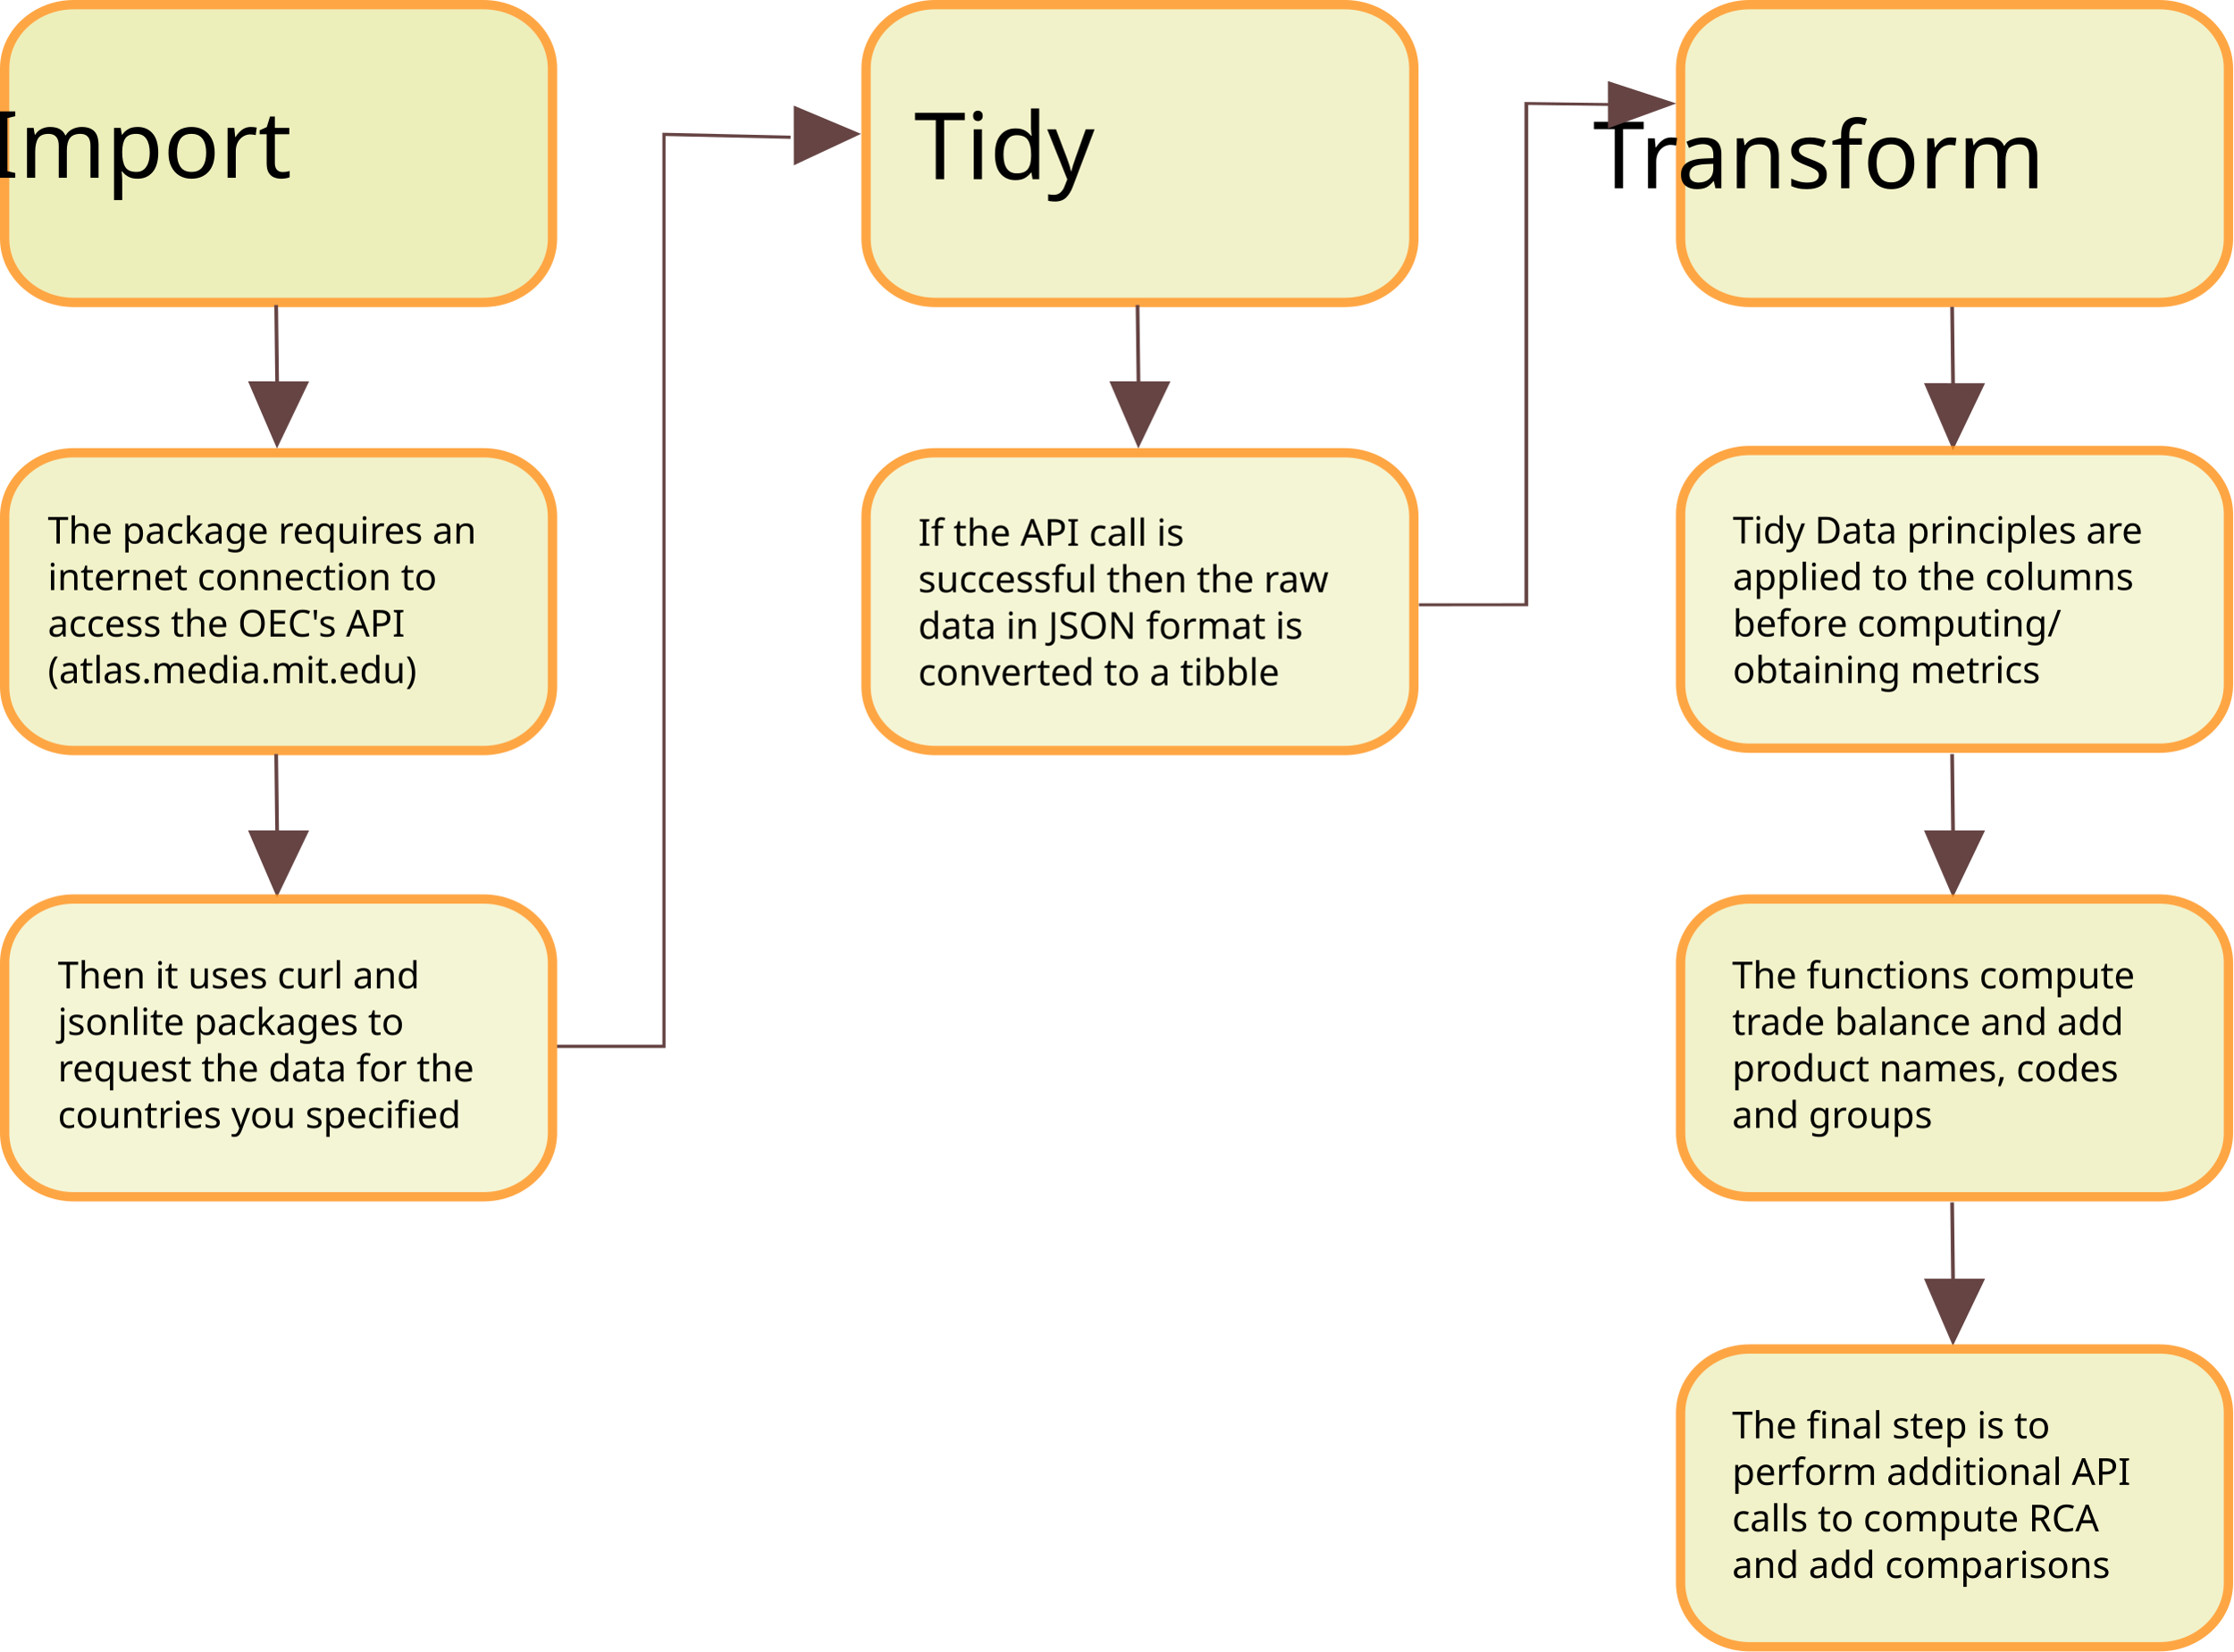
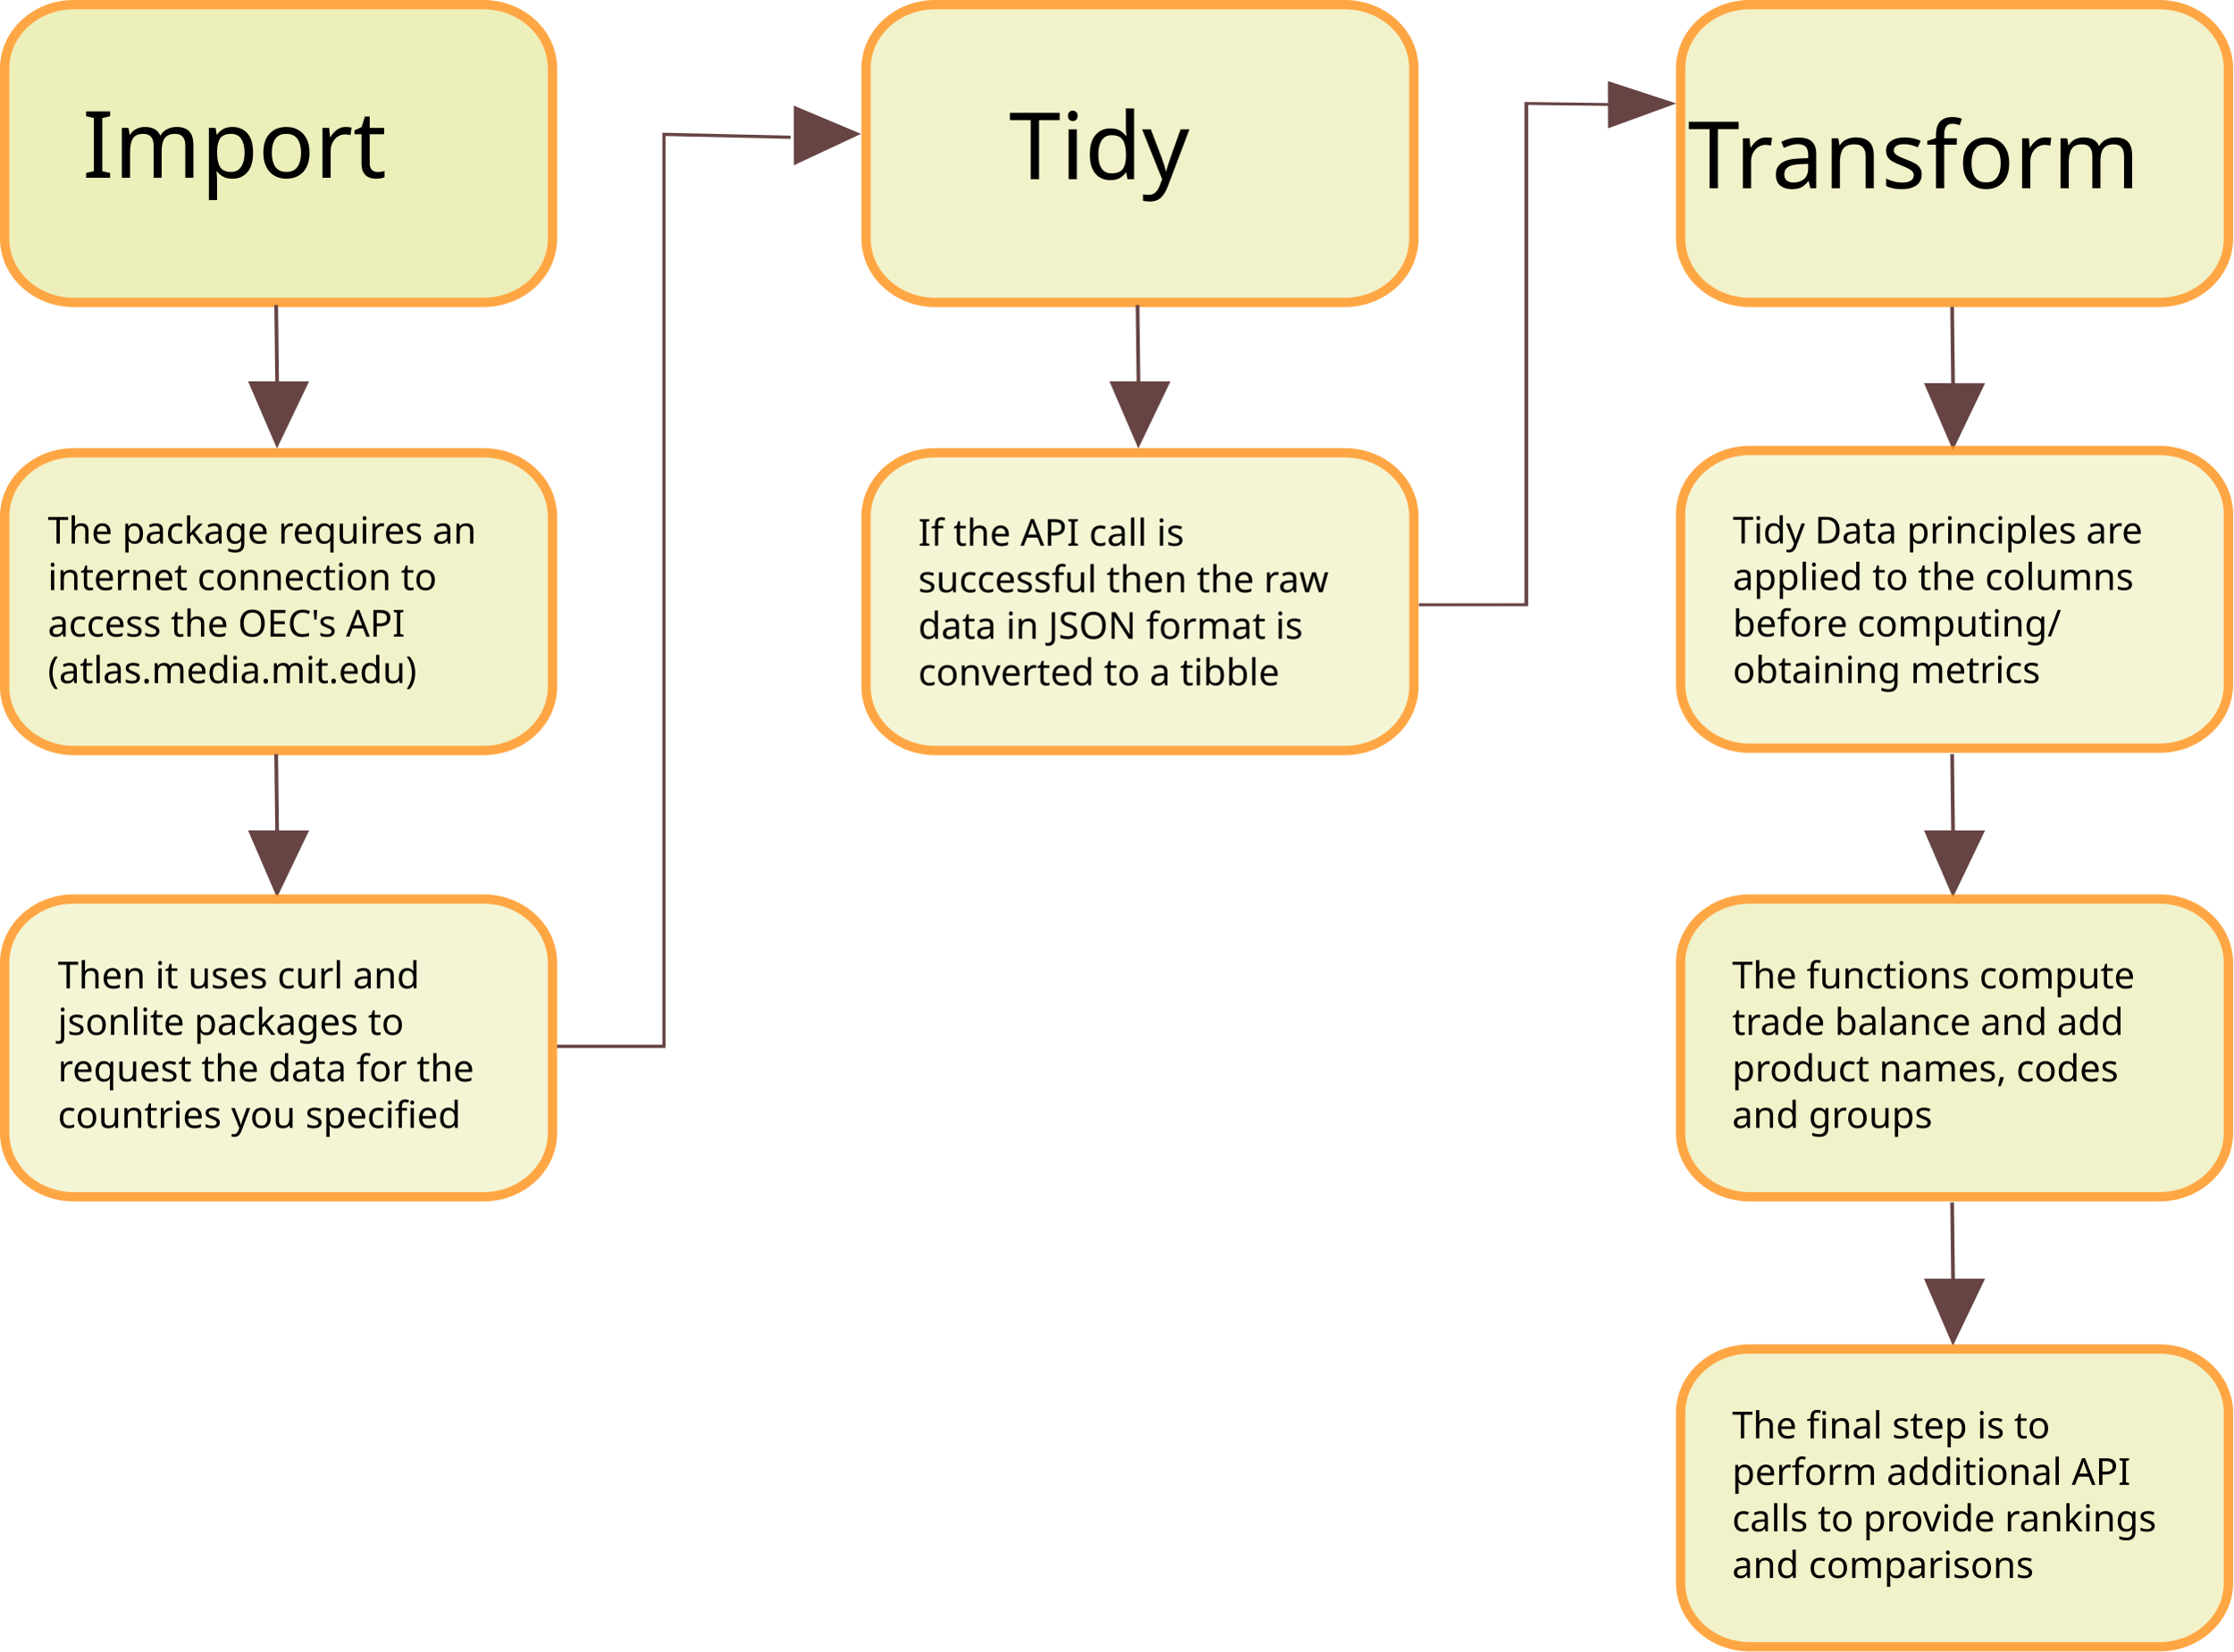
<svg xmlns="http://www.w3.org/2000/svg" width="599.816" height="443.705" id="svg2" version="1.1">
  <defs id="defs4" />
  <g id="layer1" transform="translate(-83.05457,-874.4061)">
    <path id="path3633" d="m 232.597,1155.558 28.806,-0.014 0,-245.037 34.008,0.777" style="fill:none;fill-rule:evenodd;stroke:#664444;stroke-width:0.864;stroke-linecap:butt;stroke-linejoin:miter;stroke-miterlimit:4;stroke-dasharray:none;stroke-opacity:1" />
    <g id="g5713" transform="translate(-35.92662,0)">
      <rect ry="17.143" rx="18.571" y="875.656" x="570.404" height="80" width="147.143" id="rect3536" style="color:#000000;display:inline;overflow:visible;visibility:visible;opacity:0.8;fill:#e8ebaa;fill-opacity:0.8;fill-rule:nonzero;stroke:#ff9015;stroke-width:2.5;stroke-linecap:square;stroke-linejoin:miter;stroke-miterlimit:4;stroke-dasharray:none;stroke-dashoffset:0;stroke-opacity:1;marker:none;marker-start:none;marker-mid:none;marker-end:none;enable-background:accumulate" />
-       <text id="text3538" y="924.976" x="643.951" style="font-style:normal;font-weight:normal;font-size:40px;line-height:125%;font-family:sans-serif;letter-spacing:0px;word-spacing:0px;fill:#000000;fill-opacity:1;stroke:none;stroke-width:1px;stroke-linecap:butt;stroke-linejoin:miter;stroke-opacity:1" xml:space="preserve">
-         <tspan style="font-size:25px;text-align:center;text-anchor:middle" id="tspan3542" y="924.976" x="643.951">Transform</tspan>
+       <text id="text3538" y="924.976" x="643.951" style="font-style:normal;font-weight:normal;line-height:0%;font-family:sans-serif;letter-spacing:0px;word-spacing:0px;fill:#000000;fill-opacity:1;stroke:none;stroke-width:1px;stroke-linecap:butt;stroke-linejoin:miter;stroke-opacity:1" xml:space="preserve">
+         <tspan style="font-size:25px;line-height:1.25;text-align:center;text-anchor:middle" id="tspan3542" y="924.976" x="643.951">Transform</tspan>
      </text>
    </g>
    <g id="g3442" transform="translate(-35.92662,-20.55466)">
      <path id="path3745" d="m 643.728,1009.798 -0.4,-32.393" style="fill:none;fill-rule:evenodd;stroke:#664444;stroke-width:1px;stroke-linecap:butt;stroke-linejoin:miter;stroke-opacity:1" />
      <path id="path3747" d="m 643.567,1014.746 -7.03,-16.34 14.843,0.019 -7.813,16.321 z" style="fill:#664444;fill-opacity:1;fill-rule:evenodd;stroke:#664444;stroke-width:1px;stroke-linecap:butt;stroke-linejoin:miter;stroke-opacity:1" />
    </g>
    <g id="g3446" transform="translate(-35.92662,-61.4345)">
      <path style="fill:none;fill-rule:evenodd;stroke:#664444;stroke-width:1px;stroke-linecap:butt;stroke-linejoin:miter;stroke-opacity:1" d="m 643.728,1170.847 -0.4,-32.393" id="path4286" />
      <path style="fill:#664444;fill-opacity:1;fill-rule:evenodd;stroke:#664444;stroke-width:1px;stroke-linecap:butt;stroke-linejoin:miter;stroke-opacity:1" d="m 643.567,1175.794 -7.03,-16.34 14.843,0.019 -7.813,16.321 z" id="path4288" />
    </g>
    <g id="g35473" transform="translate(-73.30973,68.45478)" />
    <g id="g5703">
      <rect ry="17.143" rx="18.571" y="875.656" x="84.305" height="80" width="147.143" id="rect4111" style="color:#000000;display:inline;overflow:visible;visibility:visible;opacity:0.8;fill:#e9ebaa;fill-opacity:1;fill-rule:nonzero;stroke:#ff9015;stroke-width:2.5;stroke-linecap:square;stroke-linejoin:miter;stroke-miterlimit:4;stroke-dasharray:none;stroke-dashoffset:0;stroke-opacity:1;marker:none;marker-start:none;marker-mid:none;marker-end:none;enable-background:accumulate" />
-       <text id="text3441" y="922.169" x="156.954" style="font-style:normal;font-weight:normal;font-size:40px;line-height:125%;font-family:sans-serif;letter-spacing:0px;word-spacing:0px;fill:#000000;fill-opacity:1;stroke:none;stroke-width:1px;stroke-linecap:butt;stroke-linejoin:miter;stroke-opacity:1" xml:space="preserve">
-         <tspan style="font-size:25px;text-align:center;text-anchor:middle" id="tspan3445" y="922.169" x="156.954">Import</tspan>
+       <text id="text3441" y="922.169" x="156.954" style="font-style:normal;font-weight:normal;line-height:0%;font-family:sans-serif;letter-spacing:0px;word-spacing:0px;fill:#000000;fill-opacity:1;stroke:none;stroke-width:1px;stroke-linecap:butt;stroke-linejoin:miter;stroke-opacity:1" xml:space="preserve">
+         <tspan style="font-size:25px;line-height:1.25;text-align:center;text-anchor:middle" id="tspan3445" y="922.169" x="156.954">Import</tspan>
      </text>
    </g>
    <g id="g5754" transform="translate(0,-41.26706)">
      <rect style="color:#000000;display:inline;overflow:visible;visibility:visible;opacity:0.8;fill:#e8ebaa;fill-opacity:0.8;fill-rule:nonzero;stroke:#ff9015;stroke-width:2.5;stroke-linecap:square;stroke-linejoin:miter;stroke-miterlimit:4;stroke-dasharray:none;stroke-dashoffset:0;stroke-opacity:1;marker:none;marker-start:none;marker-mid:none;marker-end:none;enable-background:accumulate" id="rect3568" width="147.143" height="80" x="84.305" y="1037.326" rx="18.571" ry="17.143" />
-       <text id="text3447" y="1061.716" x="95.896" style="font-style:normal;font-weight:normal;font-size:40px;line-height:125%;font-family:sans-serif;letter-spacing:0px;word-spacing:0px;fill:#000000;fill-opacity:1;stroke:none;stroke-width:1px;stroke-linecap:butt;stroke-linejoin:miter;stroke-opacity:1" xml:space="preserve">
-         <tspan id="tspan3518" style="font-style:normal;font-variant:normal;font-weight:normal;font-stretch:normal;font-size:10px;font-family:sans-serif;-inkscape-font-specification:sans-serif" y="1061.716" x="95.896">The package requires an</tspan>
-         <tspan id="tspan3575" style="font-style:normal;font-variant:normal;font-weight:normal;font-stretch:normal;font-size:10px;font-family:sans-serif;-inkscape-font-specification:sans-serif" y="1074.216" x="95.896">internet connection to</tspan>
-         <tspan id="tspan3577" style="font-style:normal;font-variant:normal;font-weight:normal;font-stretch:normal;font-size:10px;font-family:sans-serif;-inkscape-font-specification:sans-serif" y="1086.716" x="95.896">access the OEC's API</tspan>
-         <tspan id="tspan3579" style="font-style:normal;font-variant:normal;font-weight:normal;font-stretch:normal;font-size:10px;font-family:sans-serif;-inkscape-font-specification:sans-serif" y="1099.216" x="95.896">(atlas.media.mit.edu)</tspan>
+       <text id="text3447" y="1061.716" x="95.896" style="font-style:normal;font-weight:normal;line-height:0%;font-family:sans-serif;letter-spacing:0px;word-spacing:0px;fill:#000000;fill-opacity:1;stroke:none;stroke-width:1px;stroke-linecap:butt;stroke-linejoin:miter;stroke-opacity:1" xml:space="preserve">
+         <tspan id="tspan3518" style="font-style:normal;font-variant:normal;font-weight:normal;font-stretch:normal;font-size:10px;line-height:1.25;font-family:sans-serif;-inkscape-font-specification:sans-serif" y="1061.716" x="95.896">The package requires an</tspan>
+         <tspan id="tspan3575" style="font-style:normal;font-variant:normal;font-weight:normal;font-stretch:normal;font-size:10px;line-height:1.25;font-family:sans-serif;-inkscape-font-specification:sans-serif" y="1074.216" x="95.896">internet connection to</tspan>
+         <tspan id="tspan3577" style="font-style:normal;font-variant:normal;font-weight:normal;font-stretch:normal;font-size:10px;line-height:1.25;font-family:sans-serif;-inkscape-font-specification:sans-serif" y="1086.716" x="95.896">access the OEC's API</tspan>
+         <tspan id="tspan3579" style="font-style:normal;font-variant:normal;font-weight:normal;font-stretch:normal;font-size:10px;line-height:1.25;font-family:sans-serif;-inkscape-font-specification:sans-serif" y="1099.216" x="95.896">(atlas.media.mit.edu)</tspan>
      </text>
    </g>
    <g id="g3425" transform="translate(0,-21.36177)">
      <path id="path3564" d="m 157.628,1010.109 -0.4,-32.393" style="fill:none;fill-rule:evenodd;stroke:#664444;stroke-width:1px;stroke-linecap:butt;stroke-linejoin:miter;stroke-opacity:1" />
      <path id="path3566" d="m 157.468,1015.057 -7.03,-16.34 14.843,0.019 -7.813,16.321 z" style="fill:#664444;fill-opacity:1;fill-rule:evenodd;stroke:#664444;stroke-width:1px;stroke-linecap:butt;stroke-linejoin:miter;stroke-opacity:1" />
    </g>
    <g id="g3419" transform="translate(0,-62.36665)">
      <path style="fill:none;fill-rule:evenodd;stroke:#664444;stroke-width:1px;stroke-linecap:butt;stroke-linejoin:miter;stroke-opacity:1" d="m 157.628,1171.779 -0.4,-32.393" id="path3583" />
      <path style="fill:#664444;fill-opacity:1;fill-rule:evenodd;stroke:#664444;stroke-width:1px;stroke-linecap:butt;stroke-linejoin:miter;stroke-opacity:1" d="m 157.468,1176.726 -7.03,-16.34 14.843,0.019 -7.813,16.321 z" id="path3585" />
    </g>
    <g id="g5762" transform="translate(0,-83.03415)">
      <rect ry="17.143" rx="18.571" y="1198.996" x="84.305" height="80" width="147.143" id="rect3587" style="color:#000000;display:inline;overflow:visible;visibility:visible;opacity:0.8;fill:#e9ebab;fill-opacity:0.639;fill-rule:nonzero;stroke:#ff9015;stroke-width:2.5;stroke-linecap:square;stroke-linejoin:miter;stroke-miterlimit:4;stroke-dasharray:none;stroke-dashoffset:0;stroke-opacity:1;marker:none;marker-start:none;marker-mid:none;marker-end:none;enable-background:accumulate" />
-       <text xml:space="preserve" style="font-style:normal;font-weight:normal;font-size:40px;line-height:125%;font-family:sans-serif;letter-spacing:0px;word-spacing:0px;fill:#000000;fill-opacity:1;stroke:none;stroke-width:1px;stroke-linecap:butt;stroke-linejoin:miter;stroke-opacity:1" x="98.594" y="1223.004" id="text3589">
-         <tspan x="98.594" y="1223.004" style="font-style:normal;font-variant:normal;font-weight:normal;font-stretch:normal;font-size:10px;font-family:sans-serif;-inkscape-font-specification:sans-serif" id="tspan3597">Then it uses curl and</tspan>
-         <tspan id="tspan3608" x="98.594" y="1235.504" style="font-style:normal;font-variant:normal;font-weight:normal;font-stretch:normal;font-size:10px;font-family:sans-serif;-inkscape-font-specification:sans-serif">jsonlite packages to</tspan>
-         <tspan id="tspan3610" x="98.594" y="1248.004" style="font-style:normal;font-variant:normal;font-weight:normal;font-stretch:normal;font-size:10px;font-family:sans-serif;-inkscape-font-specification:sans-serif">request the data for the</tspan>
-         <tspan id="tspan3612" x="98.594" y="1260.504" style="font-style:normal;font-variant:normal;font-weight:normal;font-stretch:normal;font-size:10px;font-family:sans-serif;-inkscape-font-specification:sans-serif">countries you specified</tspan>
+       <text xml:space="preserve" style="font-style:normal;font-weight:normal;line-height:0%;font-family:sans-serif;letter-spacing:0px;word-spacing:0px;fill:#000000;fill-opacity:1;stroke:none;stroke-width:1px;stroke-linecap:butt;stroke-linejoin:miter;stroke-opacity:1" x="98.594" y="1223.004" id="text3589">
+         <tspan x="98.594" y="1223.004" style="font-style:normal;font-variant:normal;font-weight:normal;font-stretch:normal;font-size:10px;line-height:1.25;font-family:sans-serif;-inkscape-font-specification:sans-serif" id="tspan3597">Then it uses curl and</tspan>
+         <tspan id="tspan3608" x="98.594" y="1235.504" style="font-style:normal;font-variant:normal;font-weight:normal;font-stretch:normal;font-size:10px;line-height:1.25;font-family:sans-serif;-inkscape-font-specification:sans-serif">jsonlite packages to</tspan>
+         <tspan id="tspan3610" x="98.594" y="1248.004" style="font-style:normal;font-variant:normal;font-weight:normal;font-stretch:normal;font-size:10px;line-height:1.25;font-family:sans-serif;-inkscape-font-specification:sans-serif">request the data for the</tspan>
+         <tspan id="tspan3612" x="98.594" y="1260.504" style="font-style:normal;font-variant:normal;font-weight:normal;font-stretch:normal;font-size:10px;line-height:1.25;font-family:sans-serif;-inkscape-font-specification:sans-serif">countries you specified</tspan>
      </text>
    </g>
    <path id="path3635" d="m 313.093,910.394 -16.34,-6.871 0.019,14.508 16.321,-7.637 z" style="fill:#664444;fill-opacity:1;fill-rule:evenodd;stroke:#664444;stroke-width:1px;stroke-linecap:butt;stroke-linejoin:miter;stroke-opacity:1" />
-     <text id="text3768" y="1216.702" x="583.679" style="font-style:normal;font-weight:normal;font-size:40px;line-height:125%;font-family:sans-serif;letter-spacing:0px;word-spacing:0px;fill:#000000;fill-opacity:1;stroke:none;stroke-width:1px;stroke-linecap:butt;stroke-linejoin:miter;stroke-opacity:1" xml:space="preserve">
-       <tspan id="tspan3778" style="font-style:italic;font-variant:normal;font-weight:normal;font-stretch:normal;font-size:10px;font-family:sans-serif;-inkscape-font-specification:'sans-serif Italic'" y="1216.702" x="583.679" />
-       <tspan style="font-style:italic;font-variant:normal;font-weight:normal;font-stretch:normal;font-size:10px;font-family:sans-serif;-inkscape-font-specification:'sans-serif Italic'" y="1229.202" x="583.679" id="tspan3780" />
+     <text id="text3768" y="1216.702" x="583.679" style="font-style:normal;font-weight:normal;line-height:0%;font-family:sans-serif;letter-spacing:0px;word-spacing:0px;fill:#000000;fill-opacity:1;stroke:none;stroke-width:1px;stroke-linecap:butt;stroke-linejoin:miter;stroke-opacity:1" xml:space="preserve">
+       <tspan id="tspan3778" style="font-style:italic;font-variant:normal;font-weight:normal;font-stretch:normal;font-size:10px;line-height:1.25;font-family:sans-serif;-inkscape-font-specification:'sans-serif Italic'" y="1216.702" x="583.679"> </tspan>
+       <tspan style="font-style:italic;font-variant:normal;font-weight:normal;font-stretch:normal;font-size:10px;line-height:1.25;font-family:sans-serif;-inkscape-font-specification:'sans-serif Italic'" y="1229.202" x="583.679" id="tspan3780"> </tspan>
    </text>
    <g id="g3415" transform="matrix(1.001005,0,0,0.7796728,-24.79993,197.4779)">
      <path id="path3714" d="m 488.494,1076.619 28.817,-0.01 0,-172.736 34.02,0.548" style="fill:none;fill-rule:evenodd;stroke:#664444;stroke-width:1;stroke-linecap:butt;stroke-linejoin:miter;stroke-miterlimit:4;stroke-dasharray:none;stroke-opacity:1" />
      <path id="path3716" d="m 556.136,903.901 -16.34,-6.871 0.019,14.508 16.321,-7.637 z" style="fill:#664444;fill-opacity:1;fill-rule:evenodd;stroke:#664444;stroke-width:1.158;stroke-linecap:butt;stroke-linejoin:miter;stroke-miterlimit:4;stroke-dasharray:none;stroke-opacity:1" />
    </g>
    <g id="g5708" transform="translate(-11.65188,0)">
      <rect style="color:#000000;display:inline;overflow:visible;visibility:visible;opacity:0.8;fill:#e8ebaa;fill-opacity:0.8;fill-rule:nonzero;stroke:#ff9015;stroke-width:2.5;stroke-linecap:square;stroke-linejoin:miter;stroke-miterlimit:4;stroke-dasharray:none;stroke-dashoffset:0;stroke-opacity:1;marker:none;marker-start:none;marker-mid:none;marker-end:none;enable-background:accumulate" id="rect3465" width="147.143" height="80" x="327.328" y="875.656" rx="18.571" ry="17.143" />
-       <text xml:space="preserve" style="font-style:normal;font-weight:normal;font-size:40px;line-height:125%;font-family:sans-serif;letter-spacing:0px;word-spacing:0px;fill:#000000;fill-opacity:1;stroke:none;stroke-width:1px;stroke-linecap:butt;stroke-linejoin:miter;stroke-opacity:1" x="400.875" y="922.553" id="text3467">
-         <tspan x="400.875" y="922.553" id="tspan3471" style="font-size:25px;text-align:center;text-anchor:middle">Tidy</tspan>
+       <text xml:space="preserve" style="font-style:normal;font-weight:normal;line-height:0%;font-family:sans-serif;letter-spacing:0px;word-spacing:0px;fill:#000000;fill-opacity:1;stroke:none;stroke-width:1px;stroke-linecap:butt;stroke-linejoin:miter;stroke-opacity:1" x="400.875" y="922.553" id="text3467">
+         <tspan x="400.875" y="922.553" id="tspan3471" style="font-size:25px;line-height:1.25;text-align:center;text-anchor:middle">Tidy</tspan>
      </text>
    </g>
    <g id="g5745" transform="translate(-11.65188,-41.26706)">
      <rect ry="17.143" rx="18.571" y="1037.326" x="327.328" height="80" width="147.143" id="rect3648" style="color:#000000;display:inline;overflow:visible;visibility:visible;opacity:0.8;fill:#e9ebab;fill-opacity:0.639;fill-rule:nonzero;stroke:#ff9015;stroke-width:2.5;stroke-linecap:square;stroke-linejoin:miter;stroke-miterlimit:4;stroke-dasharray:none;stroke-dashoffset:0;stroke-opacity:1;marker:none;marker-start:none;marker-mid:none;marker-end:none;enable-background:accumulate" />
-       <text xml:space="preserve" style="font-style:normal;font-weight:normal;font-size:40px;line-height:125%;font-family:sans-serif;letter-spacing:0px;word-spacing:0px;fill:#000000;fill-opacity:1;stroke:none;stroke-width:1px;stroke-linecap:butt;stroke-linejoin:miter;stroke-opacity:1" x="341.348" y="1062.304" id="text3650">
-         <tspan x="341.348" y="1062.304" style="font-style:normal;font-variant:normal;font-weight:normal;font-stretch:normal;font-size:10px;font-family:sans-serif;-inkscape-font-specification:sans-serif" id="tspan3658">If the API call is </tspan>
-         <tspan id="tspan3677" x="341.348" y="1074.804" style="font-style:normal;font-variant:normal;font-weight:normal;font-stretch:normal;font-size:10px;font-family:sans-serif;-inkscape-font-specification:sans-serif">successful then the raw</tspan>
-         <tspan id="tspan3679" x="341.348" y="1087.304" style="font-style:normal;font-variant:normal;font-weight:normal;font-stretch:normal;font-size:10px;font-family:sans-serif;-inkscape-font-specification:sans-serif">data in JSON format is</tspan>
-         <tspan id="tspan3681" x="341.348" y="1099.804" style="font-style:normal;font-variant:normal;font-weight:normal;font-stretch:normal;font-size:10px;font-family:sans-serif;-inkscape-font-specification:sans-serif">converted to a tibble</tspan>
-         <tspan id="tspan3675" x="341.348" y="1112.304" style="font-style:normal;font-variant:normal;font-weight:normal;font-stretch:normal;font-size:10px;font-family:sans-serif;-inkscape-font-specification:sans-serif" />
+       <text xml:space="preserve" style="font-style:normal;font-weight:normal;line-height:0%;font-family:sans-serif;letter-spacing:0px;word-spacing:0px;fill:#000000;fill-opacity:1;stroke:none;stroke-width:1px;stroke-linecap:butt;stroke-linejoin:miter;stroke-opacity:1" x="341.348" y="1062.304" id="text3650">
+         <tspan x="341.348" y="1062.304" style="font-style:normal;font-variant:normal;font-weight:normal;font-stretch:normal;font-size:10px;line-height:1.25;font-family:sans-serif;-inkscape-font-specification:sans-serif" id="tspan3658">If the API call is </tspan>
+         <tspan id="tspan3677" x="341.348" y="1074.804" style="font-style:normal;font-variant:normal;font-weight:normal;font-stretch:normal;font-size:10px;line-height:1.25;font-family:sans-serif;-inkscape-font-specification:sans-serif">successful then the raw</tspan>
+         <tspan id="tspan3679" x="341.348" y="1087.304" style="font-style:normal;font-variant:normal;font-weight:normal;font-stretch:normal;font-size:10px;line-height:1.25;font-family:sans-serif;-inkscape-font-specification:sans-serif">data in JSON format is</tspan>
+         <tspan id="tspan3681" x="341.348" y="1099.804" style="font-style:normal;font-variant:normal;font-weight:normal;font-stretch:normal;font-size:10px;line-height:1.25;font-family:sans-serif;-inkscape-font-specification:sans-serif">converted to a tibble</tspan>
+         <tspan id="tspan3675" x="341.348" y="1112.304" style="font-style:normal;font-variant:normal;font-weight:normal;font-stretch:normal;font-size:10px;line-height:1.25;font-family:sans-serif;-inkscape-font-specification:sans-serif"> </tspan>
      </text>
    </g>
    <g id="g5718" transform="translate(-35.92662,-41.26706)">
      <rect style="color:#000000;display:inline;overflow:visible;visibility:visible;opacity:0.8;fill:#e9ebab;fill-opacity:0.639;fill-rule:nonzero;stroke:#ff9015;stroke-width:2.5;stroke-linecap:square;stroke-linejoin:miter;stroke-miterlimit:4;stroke-dasharray:none;stroke-dashoffset:0;stroke-opacity:1;marker:none;marker-start:none;marker-mid:none;marker-end:none;enable-background:accumulate" id="rect4085" width="147.143" height="80" x="570.404" y="1036.705" rx="18.571" ry="17.143" />
-       <text id="text5452" y="1061.682" x="584.425" style="font-style:normal;font-weight:normal;font-size:40px;line-height:125%;font-family:sans-serif;letter-spacing:0px;word-spacing:0px;fill:#000000;fill-opacity:1;stroke:none;stroke-width:1px;stroke-linecap:butt;stroke-linejoin:miter;stroke-opacity:1" xml:space="preserve">
-         <tspan style="font-style:normal;font-variant:normal;font-weight:normal;font-stretch:normal;font-size:10px;font-family:sans-serif;-inkscape-font-specification:sans-serif" y="1061.682" x="584.425" id="tspan5460">Tidy Data principles are</tspan>
-         <tspan id="tspan5532" style="font-style:normal;font-variant:normal;font-weight:normal;font-stretch:normal;font-size:10px;font-family:sans-serif;-inkscape-font-specification:sans-serif" y="1074.182" x="584.425">applied to the columns</tspan>
-         <tspan id="tspan5534" style="font-style:normal;font-variant:normal;font-weight:normal;font-stretch:normal;font-size:10px;font-family:sans-serif;-inkscape-font-specification:sans-serif" y="1086.682" x="584.425">before computing/</tspan>
-         <tspan id="tspan5536" style="font-style:normal;font-variant:normal;font-weight:normal;font-stretch:normal;font-size:10px;font-family:sans-serif;-inkscape-font-specification:sans-serif" y="1099.182" x="584.425">obtaining metrics</tspan>
-         <tspan style="font-style:normal;font-variant:normal;font-weight:normal;font-stretch:normal;font-size:10px;font-family:sans-serif;-inkscape-font-specification:sans-serif" y="1111.682" x="584.425" id="tspan5462" />
+       <text id="text5452" y="1061.682" x="584.425" style="font-style:normal;font-weight:normal;line-height:0%;font-family:sans-serif;letter-spacing:0px;word-spacing:0px;fill:#000000;fill-opacity:1;stroke:none;stroke-width:1px;stroke-linecap:butt;stroke-linejoin:miter;stroke-opacity:1" xml:space="preserve">
+         <tspan style="font-style:normal;font-variant:normal;font-weight:normal;font-stretch:normal;font-size:10px;line-height:1.25;font-family:sans-serif;-inkscape-font-specification:sans-serif" y="1061.682" x="584.425" id="tspan5460">Tidy Data principles are</tspan>
+         <tspan id="tspan5532" style="font-style:normal;font-variant:normal;font-weight:normal;font-stretch:normal;font-size:10px;line-height:1.25;font-family:sans-serif;-inkscape-font-specification:sans-serif" y="1074.182" x="584.425">applied to the columns</tspan>
+         <tspan id="tspan5534" style="font-style:normal;font-variant:normal;font-weight:normal;font-stretch:normal;font-size:10px;line-height:1.25;font-family:sans-serif;-inkscape-font-specification:sans-serif" y="1086.682" x="584.425">before computing/</tspan>
+         <tspan id="tspan5536" style="font-style:normal;font-variant:normal;font-weight:normal;font-stretch:normal;font-size:10px;line-height:1.25;font-family:sans-serif;-inkscape-font-specification:sans-serif" y="1099.182" x="584.425">obtaining metrics</tspan>
+         <tspan style="font-style:normal;font-variant:normal;font-weight:normal;font-stretch:normal;font-size:10px;line-height:1.25;font-family:sans-serif;-inkscape-font-specification:sans-serif" y="1111.682" x="584.425" id="tspan5462"> </tspan>
      </text>
    </g>
    <g id="g3438" transform="translate(-11.65188,-21.36177)">
      <path style="fill:none;fill-rule:evenodd;stroke:#664444;stroke-width:1px;stroke-linecap:butt;stroke-linejoin:miter;stroke-opacity:1" d="m 400.651,1010.109 -0.4,-32.393" id="path3662" />
      <path style="fill:#664444;fill-opacity:1;fill-rule:evenodd;stroke:#664444;stroke-width:1px;stroke-linecap:butt;stroke-linejoin:miter;stroke-opacity:1" d="m 400.491,1015.057 -7.03,-16.34 14.843,0.019 -7.813,16.321 z" id="path3664" />
    </g>
    <g id="g5727" transform="translate(-35.92662,-81.79135)">
      <rect ry="17.143" rx="18.571" y="1197.753" x="570.404" height="80" width="147.143" id="rect4221" style="color:#000000;display:inline;overflow:visible;visibility:visible;opacity:0.8;fill:#e8ebaa;fill-opacity:0.8;fill-rule:nonzero;stroke:#ff9015;stroke-width:2.5;stroke-linecap:square;stroke-linejoin:miter;stroke-miterlimit:4;stroke-dasharray:none;stroke-dashoffset:0;stroke-opacity:1;marker:none;marker-start:none;marker-mid:none;marker-end:none;enable-background:accumulate" />
-       <text xml:space="preserve" style="font-style:normal;font-weight:normal;font-size:40px;line-height:125%;font-family:sans-serif;letter-spacing:0px;word-spacing:0px;fill:#000000;fill-opacity:1;stroke:none;stroke-width:1px;stroke-linecap:butt;stroke-linejoin:miter;stroke-opacity:1" x="584.251" y="1221.762" id="text5555">
-         <tspan x="584.251" y="1221.762" style="font-style:normal;font-variant:normal;font-weight:normal;font-stretch:normal;font-size:10px;font-family:sans-serif;-inkscape-font-specification:sans-serif" id="tspan5563">The functions compute</tspan>
-         <tspan id="tspan5576" x="584.251" y="1234.262" style="font-style:normal;font-variant:normal;font-weight:normal;font-stretch:normal;font-size:10px;font-family:sans-serif;-inkscape-font-specification:sans-serif">trade balance and add</tspan>
-         <tspan id="tspan5578" x="584.251" y="1246.762" style="font-style:normal;font-variant:normal;font-weight:normal;font-stretch:normal;font-size:10px;font-family:sans-serif;-inkscape-font-specification:sans-serif">product names, codes</tspan>
-         <tspan id="tspan5580" x="584.251" y="1259.262" style="font-style:normal;font-variant:normal;font-weight:normal;font-stretch:normal;font-size:10px;font-family:sans-serif;-inkscape-font-specification:sans-serif">and groups </tspan>
-         <tspan id="tspan5565" x="584.251" y="1271.762" style="font-style:normal;font-variant:normal;font-weight:normal;font-stretch:normal;font-size:10px;font-family:sans-serif;-inkscape-font-specification:sans-serif" />
+       <text xml:space="preserve" style="font-style:normal;font-weight:normal;line-height:0%;font-family:sans-serif;letter-spacing:0px;word-spacing:0px;fill:#000000;fill-opacity:1;stroke:none;stroke-width:1px;stroke-linecap:butt;stroke-linejoin:miter;stroke-opacity:1" x="584.251" y="1221.762" id="text5555">
+         <tspan x="584.251" y="1221.762" style="font-style:normal;font-variant:normal;font-weight:normal;font-stretch:normal;font-size:10px;line-height:1.25;font-family:sans-serif;-inkscape-font-specification:sans-serif" id="tspan5563">The functions compute</tspan>
+         <tspan id="tspan5576" x="584.251" y="1234.262" style="font-style:normal;font-variant:normal;font-weight:normal;font-stretch:normal;font-size:10px;line-height:1.25;font-family:sans-serif;-inkscape-font-specification:sans-serif">trade balance and add</tspan>
+         <tspan id="tspan5578" x="584.251" y="1246.762" style="font-style:normal;font-variant:normal;font-weight:normal;font-stretch:normal;font-size:10px;line-height:1.25;font-family:sans-serif;-inkscape-font-specification:sans-serif">product names, codes</tspan>
+         <tspan id="tspan5580" x="584.251" y="1259.262" style="font-style:normal;font-variant:normal;font-weight:normal;font-stretch:normal;font-size:10px;line-height:1.25;font-family:sans-serif;-inkscape-font-specification:sans-serif">and groups </tspan>
+         <tspan id="tspan5565" x="584.251" y="1271.762" style="font-style:normal;font-variant:normal;font-weight:normal;font-stretch:normal;font-size:10px;line-height:1.25;font-family:sans-serif;-inkscape-font-specification:sans-serif"> </tspan>
      </text>
    </g>
    <g id="g3450" transform="translate(-35.92662,-101.4684)">
      <path id="path5595" d="m 643.728,1331.329 -0.4,-32.393" style="fill:none;fill-rule:evenodd;stroke:#664444;stroke-width:1px;stroke-linecap:butt;stroke-linejoin:miter;stroke-opacity:1" />
      <path id="path5597" d="m 643.567,1336.276 -7.03,-16.34 14.843,0.019 -7.813,16.321 z" style="fill:#664444;fill-opacity:1;fill-rule:evenodd;stroke:#664444;stroke-width:1px;stroke-linecap:butt;stroke-linejoin:miter;stroke-opacity:1" />
    </g>
    <g id="g5736" transform="translate(-35.92662,-130.4803)">
      <rect style="color:#000000;display:inline;overflow:visible;visibility:visible;opacity:0.8;fill:#e8ebaa;fill-opacity:0.8;fill-rule:nonzero;stroke:#ff9015;stroke-width:2.5;stroke-linecap:square;stroke-linejoin:miter;stroke-miterlimit:4;stroke-dasharray:none;stroke-dashoffset:0;stroke-opacity:1;marker:none;marker-start:none;marker-mid:none;marker-end:none;enable-background:accumulate" id="rect5593" width="147.143" height="80" x="570.404" y="1367.341" rx="18.571" ry="17.143" />
-       <text id="text5599" y="1391.35" x="584.251" style="font-style:normal;font-weight:normal;font-size:40px;line-height:125%;font-family:sans-serif;letter-spacing:0px;word-spacing:0px;fill:#000000;fill-opacity:1;stroke:none;stroke-width:1px;stroke-linecap:butt;stroke-linejoin:miter;stroke-opacity:1" xml:space="preserve">
-         <tspan style="font-style:normal;font-variant:normal;font-weight:normal;font-stretch:normal;font-size:10px;font-family:sans-serif;-inkscape-font-specification:sans-serif" y="1391.35" x="584.251" id="tspan5607">The final step is to</tspan>
-         <tspan id="tspan5620" style="font-style:normal;font-variant:normal;font-weight:normal;font-stretch:normal;font-size:10px;font-family:sans-serif;-inkscape-font-specification:sans-serif" y="1403.85" x="584.251">perform additional API</tspan>
-         <tspan id="tspan5622" style="font-style:normal;font-variant:normal;font-weight:normal;font-stretch:normal;font-size:10px;font-family:sans-serif;-inkscape-font-specification:sans-serif" y="1416.35" x="584.251">calls to compute RCA</tspan>
-         <tspan id="tspan5624" style="font-style:normal;font-variant:normal;font-weight:normal;font-stretch:normal;font-size:10px;font-family:sans-serif;-inkscape-font-specification:sans-serif" y="1428.85" x="584.251">and add comparisons </tspan>
-         <tspan style="font-style:normal;font-variant:normal;font-weight:normal;font-stretch:normal;font-size:10px;font-family:sans-serif;-inkscape-font-specification:sans-serif" y="1441.35" x="584.251" id="tspan5609" />
+       <text id="text5599" y="1391.35" x="584.251" style="font-style:normal;font-weight:normal;line-height:0%;font-family:sans-serif;letter-spacing:0px;word-spacing:0px;fill:#000000;fill-opacity:1;stroke:none;stroke-width:1px;stroke-linecap:butt;stroke-linejoin:miter;stroke-opacity:1" xml:space="preserve">
+         <tspan style="font-style:normal;font-variant:normal;font-weight:normal;font-stretch:normal;font-size:10px;line-height:1.25;font-family:sans-serif;-inkscape-font-specification:sans-serif" y="1391.35" x="584.251" id="tspan5607">The final step is to</tspan>
+         <tspan id="tspan5620" style="font-style:normal;font-variant:normal;font-weight:normal;font-stretch:normal;font-size:10px;line-height:1.25;font-family:sans-serif;-inkscape-font-specification:sans-serif" y="1403.85" x="584.251">perform additional API</tspan>
+         <tspan id="tspan5622" style="font-style:normal;font-variant:normal;font-weight:normal;font-stretch:normal;font-size:10px;line-height:1.25;font-family:sans-serif;-inkscape-font-specification:sans-serif" y="1416.35" x="584.251">calls to provide rankings</tspan>
+         <tspan id="tspan5624" style="font-style:normal;font-variant:normal;font-weight:normal;font-stretch:normal;font-size:10px;line-height:1.25;font-family:sans-serif;-inkscape-font-specification:sans-serif" y="1428.85" x="584.251">and comparisons </tspan>
+         <tspan style="font-style:normal;font-variant:normal;font-weight:normal;font-stretch:normal;font-size:10px;line-height:1.25;font-family:sans-serif;-inkscape-font-specification:sans-serif" y="1441.35" x="584.251" id="tspan5609"> </tspan>
      </text>
    </g>
  </g>
</svg>
